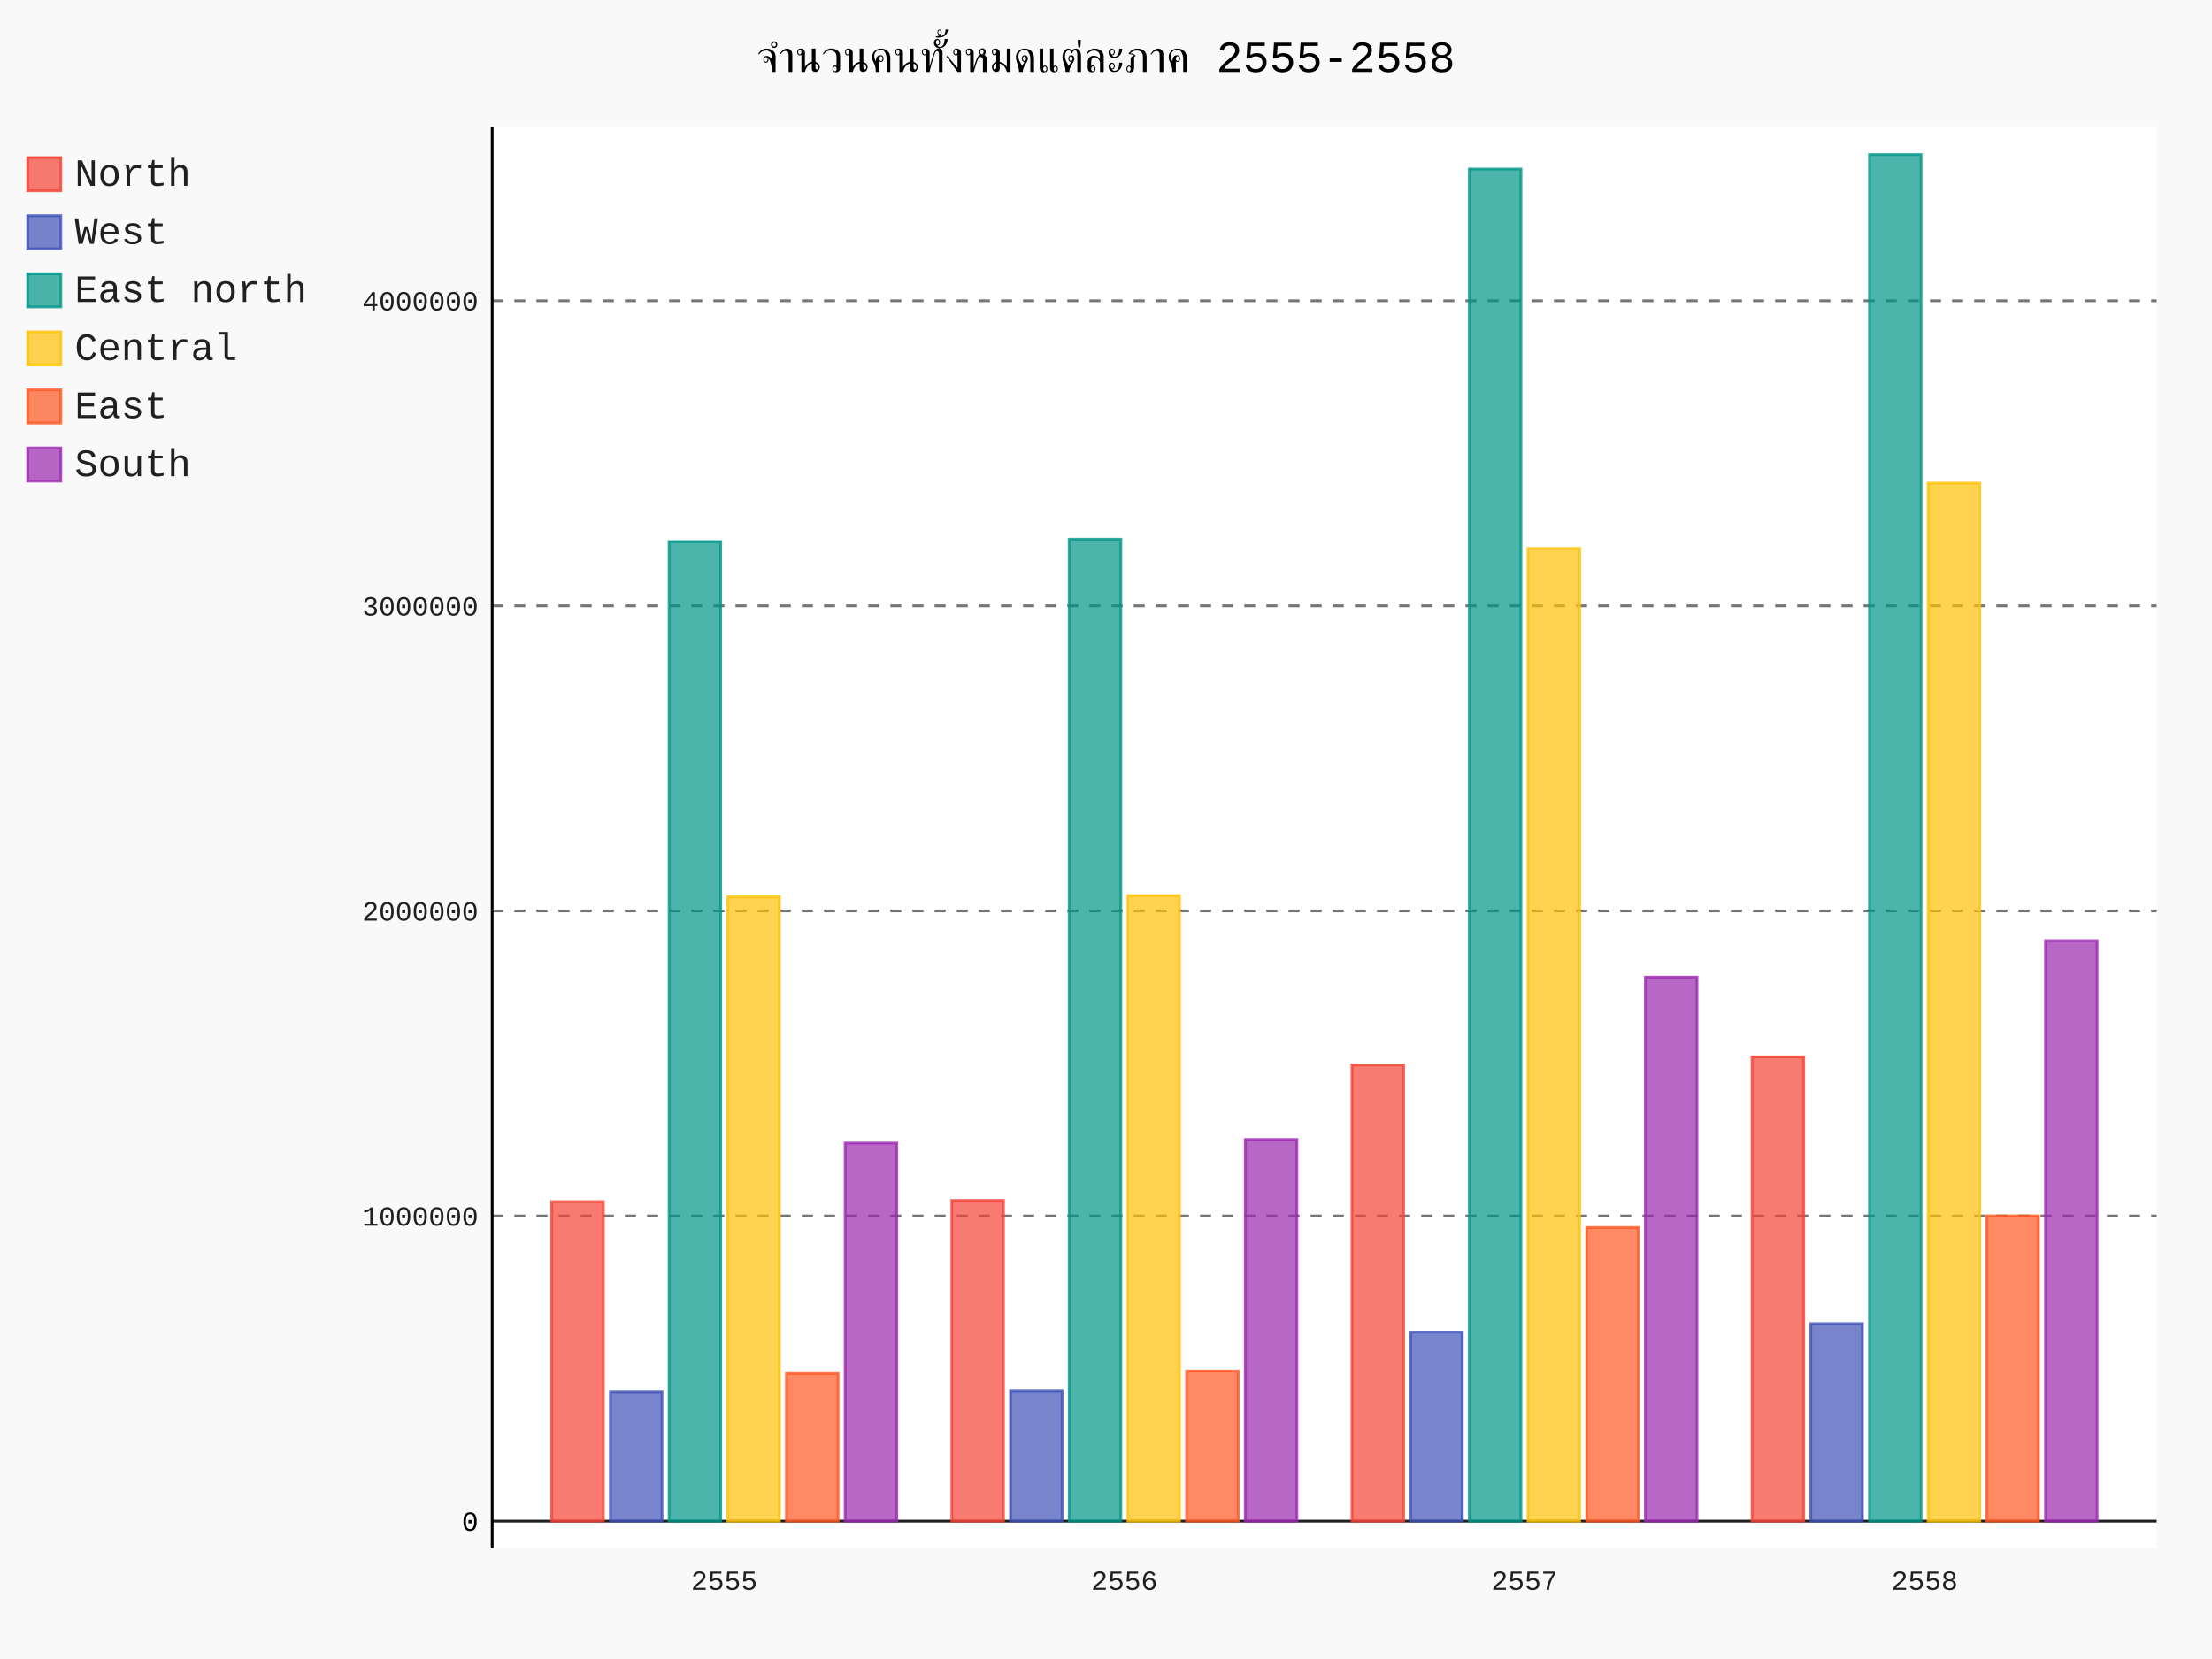
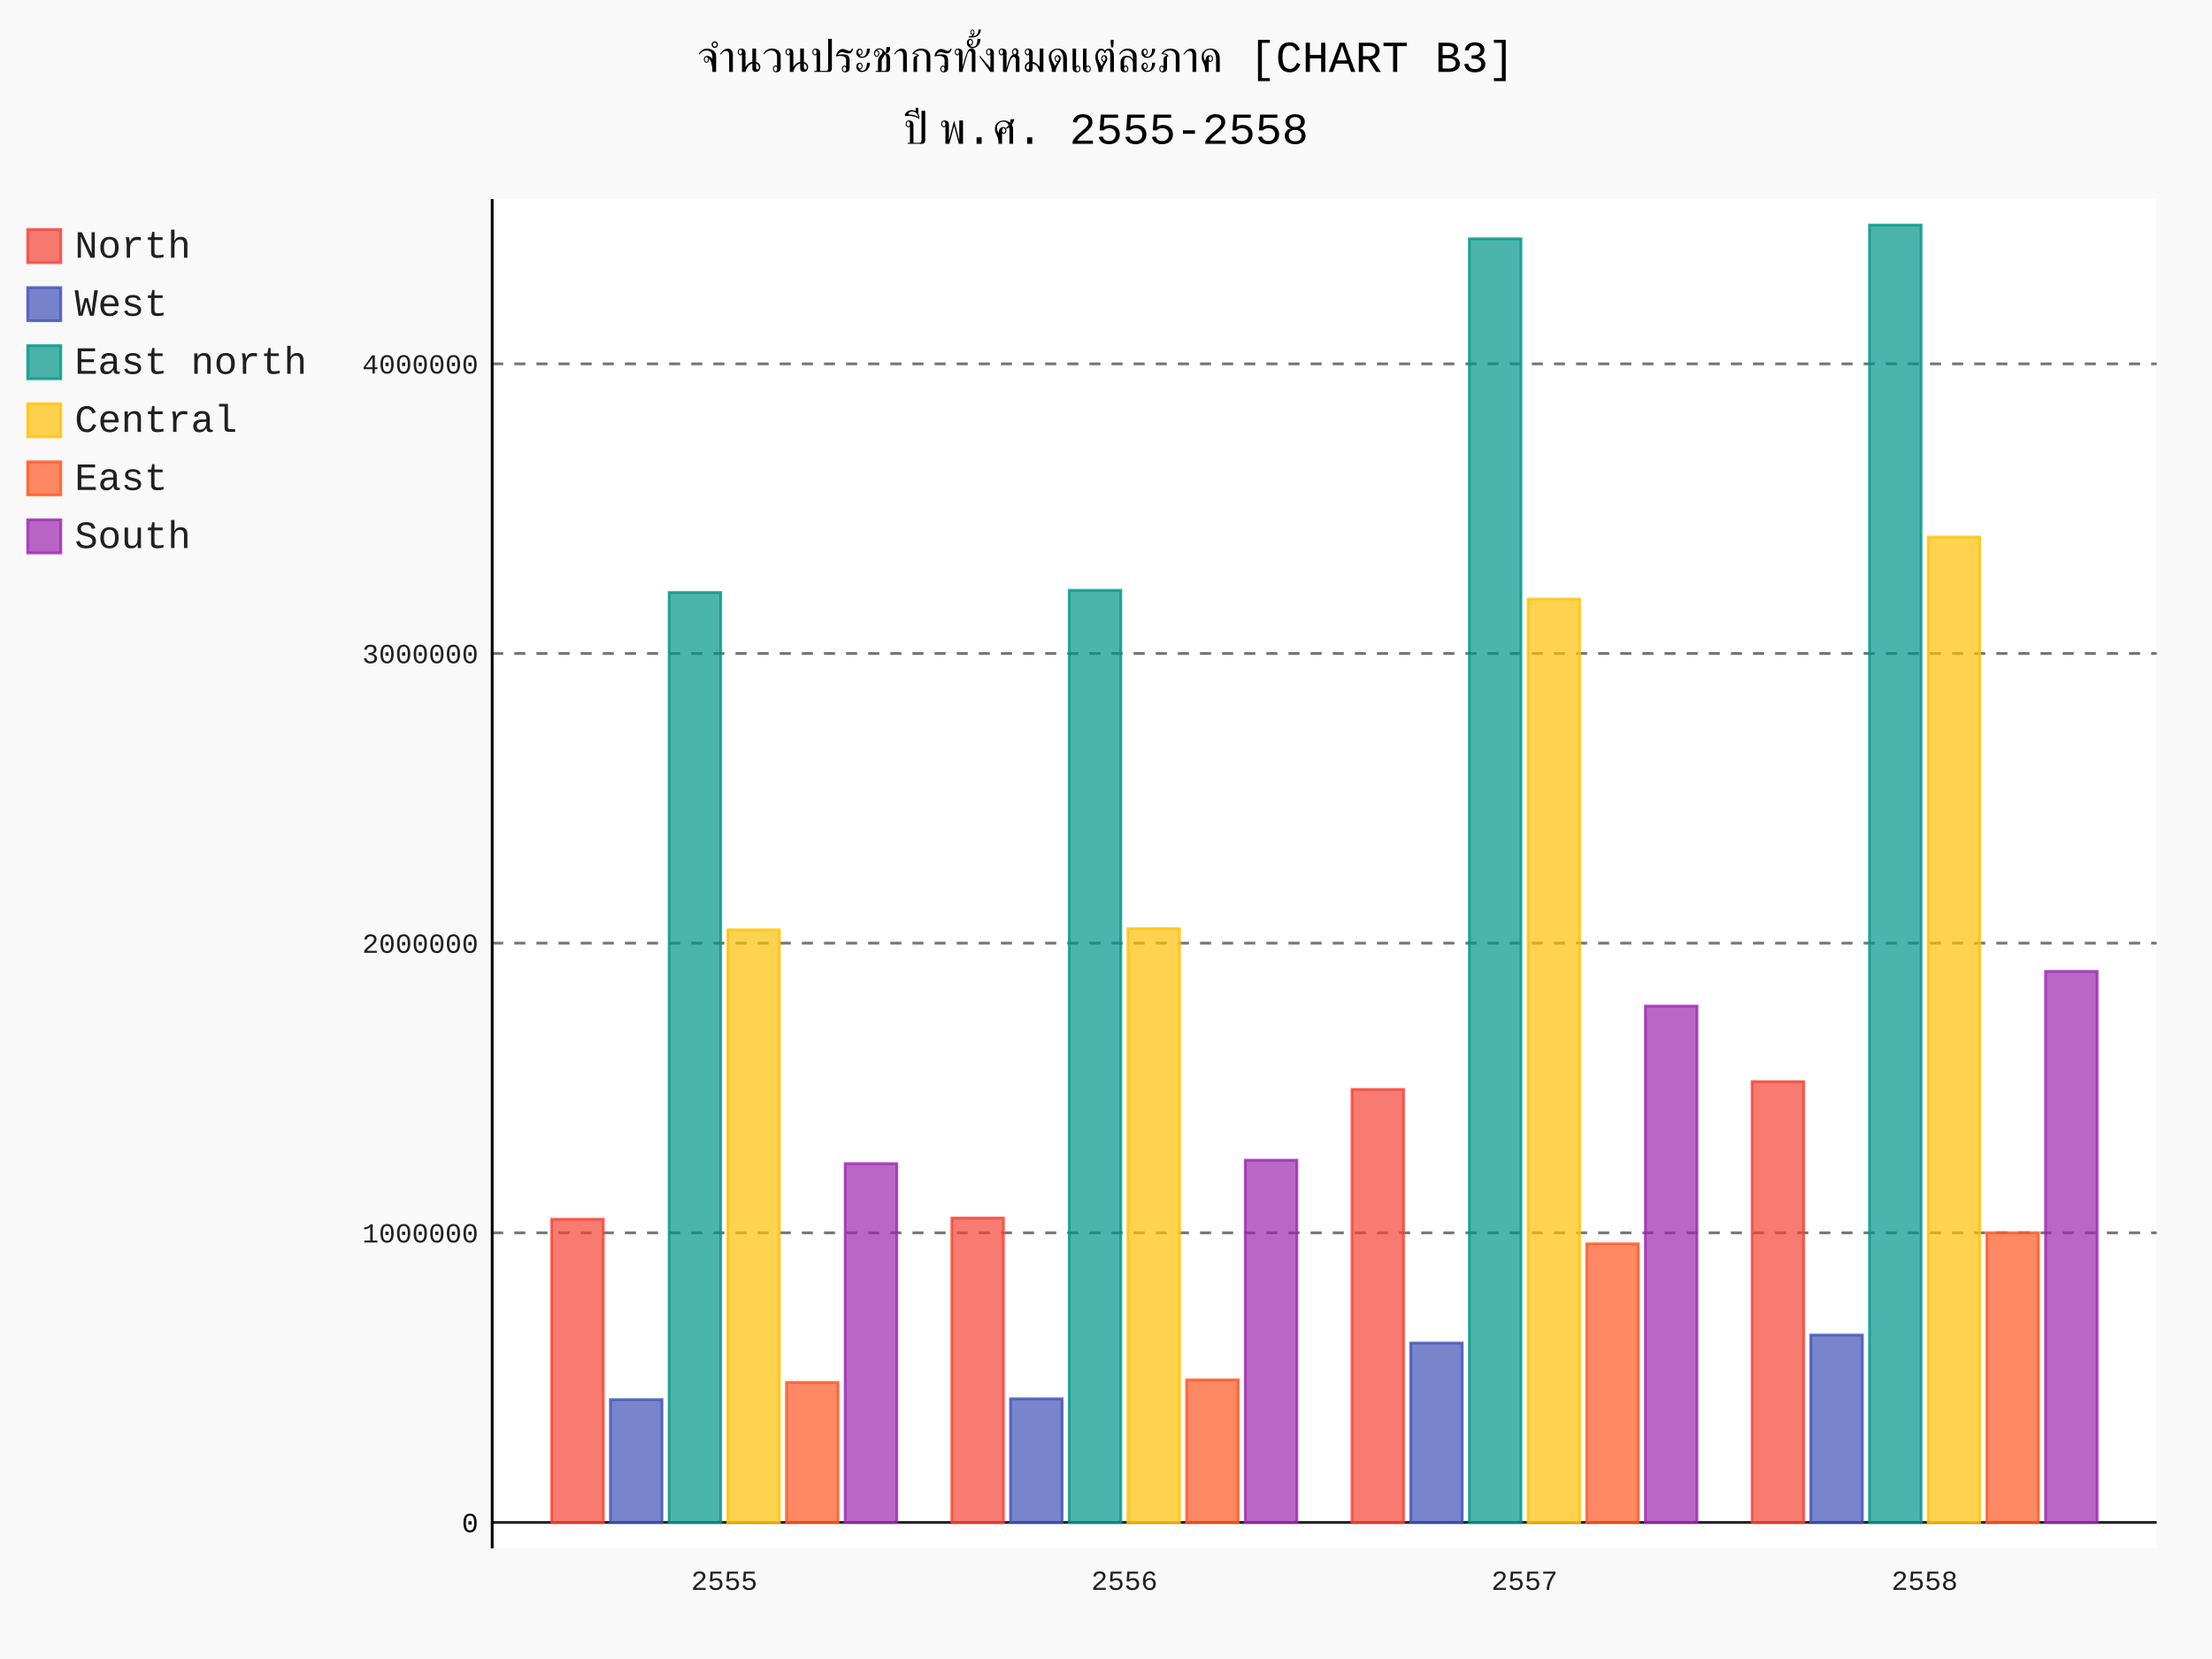
- <svg xmlns="http://www.w3.org/2000/svg" id="chart-7f853c97-8e21-4e1b-bcc7-9a0776056cb9" class="pygal-chart" viewBox="0 0 800 600">
+ <svg xmlns="http://www.w3.org/2000/svg" id="chart-54cff1ee-de39-4603-8df3-066d9e5cf126" class="pygal-chart" viewBox="0 0 800 600">
  <defs>
-     <style type="text/css">#chart-7f853c97-8e21-4e1b-bcc7-9a0776056cb9{-webkit-user-select:none;-webkit-font-smoothing:antialiased;font-family:Consolas,"Liberation Mono",Menlo,Courier,monospace}#chart-7f853c97-8e21-4e1b-bcc7-9a0776056cb9 .title{font-family:Consolas,"Liberation Mono",Menlo,Courier,monospace;font-size:16px}#chart-7f853c97-8e21-4e1b-bcc7-9a0776056cb9 .legends .legend text{font-family:Consolas,"Liberation Mono",Menlo,Courier,monospace;font-size:14px}#chart-7f853c97-8e21-4e1b-bcc7-9a0776056cb9 .axis text{font-family:Consolas,"Liberation Mono",Menlo,Courier,monospace;font-size:10px}#chart-7f853c97-8e21-4e1b-bcc7-9a0776056cb9 .axis text.major{font-family:Consolas,"Liberation Mono",Menlo,Courier,monospace;font-size:10px}#chart-7f853c97-8e21-4e1b-bcc7-9a0776056cb9 .text-overlay text.value{font-family:Consolas,"Liberation Mono",Menlo,Courier,monospace;font-size:16px}#chart-7f853c97-8e21-4e1b-bcc7-9a0776056cb9 .text-overlay text.label{font-family:Consolas,"Liberation Mono",Menlo,Courier,monospace;font-size:10px}#chart-7f853c97-8e21-4e1b-bcc7-9a0776056cb9 .tooltip{font-family:Consolas,"Liberation Mono",Menlo,Courier,monospace;font-size:14px}#chart-7f853c97-8e21-4e1b-bcc7-9a0776056cb9 text.no_data{font-family:Consolas,"Liberation Mono",Menlo,Courier,monospace;font-size:64px}
- #chart-7f853c97-8e21-4e1b-bcc7-9a0776056cb9{background-color:rgba(249,249,249,1)}#chart-7f853c97-8e21-4e1b-bcc7-9a0776056cb9 path,#chart-7f853c97-8e21-4e1b-bcc7-9a0776056cb9 line,#chart-7f853c97-8e21-4e1b-bcc7-9a0776056cb9 rect,#chart-7f853c97-8e21-4e1b-bcc7-9a0776056cb9 circle{-webkit-transition:150ms;-moz-transition:150ms;transition:150ms}#chart-7f853c97-8e21-4e1b-bcc7-9a0776056cb9 .graph &gt; .background{fill:rgba(249,249,249,1)}#chart-7f853c97-8e21-4e1b-bcc7-9a0776056cb9 .plot &gt; .background{fill:rgba(255,255,255,1)}#chart-7f853c97-8e21-4e1b-bcc7-9a0776056cb9 .graph{fill:rgba(0,0,0,.87)}#chart-7f853c97-8e21-4e1b-bcc7-9a0776056cb9 text.no_data{fill:rgba(0,0,0,1)}#chart-7f853c97-8e21-4e1b-bcc7-9a0776056cb9 .title{fill:rgba(0,0,0,1)}#chart-7f853c97-8e21-4e1b-bcc7-9a0776056cb9 .legends .legend text{fill:rgba(0,0,0,.87)}#chart-7f853c97-8e21-4e1b-bcc7-9a0776056cb9 .legends .legend:hover text{fill:rgba(0,0,0,1)}#chart-7f853c97-8e21-4e1b-bcc7-9a0776056cb9 .axis .line{stroke:rgba(0,0,0,1)}#chart-7f853c97-8e21-4e1b-bcc7-9a0776056cb9 .axis .guide.line{stroke:rgba(0,0,0,.54)}#chart-7f853c97-8e21-4e1b-bcc7-9a0776056cb9 .axis .major.line{stroke:rgba(0,0,0,.87)}#chart-7f853c97-8e21-4e1b-bcc7-9a0776056cb9 .axis text.major{fill:rgba(0,0,0,1)}#chart-7f853c97-8e21-4e1b-bcc7-9a0776056cb9 .axis.y .guides:hover .guide.line,#chart-7f853c97-8e21-4e1b-bcc7-9a0776056cb9 .line-graph .axis.x .guides:hover .guide.line,#chart-7f853c97-8e21-4e1b-bcc7-9a0776056cb9 .stackedline-graph .axis.x .guides:hover .guide.line,#chart-7f853c97-8e21-4e1b-bcc7-9a0776056cb9 .xy-graph .axis.x .guides:hover .guide.line{stroke:rgba(0,0,0,1)}#chart-7f853c97-8e21-4e1b-bcc7-9a0776056cb9 .axis .guides:hover text{fill:rgba(0,0,0,1)}#chart-7f853c97-8e21-4e1b-bcc7-9a0776056cb9 .reactive{fill-opacity:.7;stroke-opacity:.8}#chart-7f853c97-8e21-4e1b-bcc7-9a0776056cb9 .ci{stroke:rgba(0,0,0,.87)}#chart-7f853c97-8e21-4e1b-bcc7-9a0776056cb9 .reactive.active,#chart-7f853c97-8e21-4e1b-bcc7-9a0776056cb9 .active .reactive{fill-opacity:.8;stroke-opacity:.9;stroke-width:4}#chart-7f853c97-8e21-4e1b-bcc7-9a0776056cb9 .ci .reactive.active{stroke-width:1.5}#chart-7f853c97-8e21-4e1b-bcc7-9a0776056cb9 .series text{fill:rgba(0,0,0,1)}#chart-7f853c97-8e21-4e1b-bcc7-9a0776056cb9 .tooltip rect{fill:rgba(255,255,255,1);stroke:rgba(0,0,0,1);-webkit-transition:opacity 150ms;-moz-transition:opacity 150ms;transition:opacity 150ms}#chart-7f853c97-8e21-4e1b-bcc7-9a0776056cb9 .tooltip .label{fill:rgba(0,0,0,.87)}#chart-7f853c97-8e21-4e1b-bcc7-9a0776056cb9 .tooltip .label{fill:rgba(0,0,0,.87)}#chart-7f853c97-8e21-4e1b-bcc7-9a0776056cb9 .tooltip .legend{font-size:.8em;fill:rgba(0,0,0,.54)}#chart-7f853c97-8e21-4e1b-bcc7-9a0776056cb9 .tooltip .x_label{font-size:.6em;fill:rgba(0,0,0,1)}#chart-7f853c97-8e21-4e1b-bcc7-9a0776056cb9 .tooltip .xlink{font-size:.5em;text-decoration:underline}#chart-7f853c97-8e21-4e1b-bcc7-9a0776056cb9 .tooltip .value{font-size:1.5em}#chart-7f853c97-8e21-4e1b-bcc7-9a0776056cb9 .bound{font-size:.5em}#chart-7f853c97-8e21-4e1b-bcc7-9a0776056cb9 .max-value{font-size:.75em;fill:rgba(0,0,0,.54)}#chart-7f853c97-8e21-4e1b-bcc7-9a0776056cb9 .map-element{fill:rgba(255,255,255,1);stroke:rgba(0,0,0,.54) !important}#chart-7f853c97-8e21-4e1b-bcc7-9a0776056cb9 .map-element .reactive{fill-opacity:inherit;stroke-opacity:inherit}#chart-7f853c97-8e21-4e1b-bcc7-9a0776056cb9 .color-0,#chart-7f853c97-8e21-4e1b-bcc7-9a0776056cb9 .color-0 a:visited{stroke:#F44336;fill:#F44336}#chart-7f853c97-8e21-4e1b-bcc7-9a0776056cb9 .color-1,#chart-7f853c97-8e21-4e1b-bcc7-9a0776056cb9 .color-1 a:visited{stroke:#3F51B5;fill:#3F51B5}#chart-7f853c97-8e21-4e1b-bcc7-9a0776056cb9 .color-2,#chart-7f853c97-8e21-4e1b-bcc7-9a0776056cb9 .color-2 a:visited{stroke:#009688;fill:#009688}#chart-7f853c97-8e21-4e1b-bcc7-9a0776056cb9 .color-3,#chart-7f853c97-8e21-4e1b-bcc7-9a0776056cb9 .color-3 a:visited{stroke:#FFC107;fill:#FFC107}#chart-7f853c97-8e21-4e1b-bcc7-9a0776056cb9 .color-4,#chart-7f853c97-8e21-4e1b-bcc7-9a0776056cb9 .color-4 a:visited{stroke:#FF5722;fill:#FF5722}#chart-7f853c97-8e21-4e1b-bcc7-9a0776056cb9 .color-5,#chart-7f853c97-8e21-4e1b-bcc7-9a0776056cb9 .color-5 a:visited{stroke:#9C27B0;fill:#9C27B0}#chart-7f853c97-8e21-4e1b-bcc7-9a0776056cb9 .text-overlay .color-0 text{fill:black}#chart-7f853c97-8e21-4e1b-bcc7-9a0776056cb9 .text-overlay .color-1 text{fill:black}#chart-7f853c97-8e21-4e1b-bcc7-9a0776056cb9 .text-overlay .color-2 text{fill:black}#chart-7f853c97-8e21-4e1b-bcc7-9a0776056cb9 .text-overlay .color-3 text{fill:black}#chart-7f853c97-8e21-4e1b-bcc7-9a0776056cb9 .text-overlay .color-4 text{fill:black}#chart-7f853c97-8e21-4e1b-bcc7-9a0776056cb9 .text-overlay .color-5 text{fill:black}
- #chart-7f853c97-8e21-4e1b-bcc7-9a0776056cb9 text.no_data{text-anchor:middle}#chart-7f853c97-8e21-4e1b-bcc7-9a0776056cb9 .guide.line{fill:none}#chart-7f853c97-8e21-4e1b-bcc7-9a0776056cb9 .centered{text-anchor:middle}#chart-7f853c97-8e21-4e1b-bcc7-9a0776056cb9 .title{text-anchor:middle}#chart-7f853c97-8e21-4e1b-bcc7-9a0776056cb9 .legends .legend text{fill-opacity:1}#chart-7f853c97-8e21-4e1b-bcc7-9a0776056cb9 .axis.x text{text-anchor:middle}#chart-7f853c97-8e21-4e1b-bcc7-9a0776056cb9 .axis.x:not(.web) text[transform]{text-anchor:start}#chart-7f853c97-8e21-4e1b-bcc7-9a0776056cb9 .axis.x:not(.web) text[transform].backwards{text-anchor:end}#chart-7f853c97-8e21-4e1b-bcc7-9a0776056cb9 .axis.y text{text-anchor:end}#chart-7f853c97-8e21-4e1b-bcc7-9a0776056cb9 .axis.y text[transform].backwards{text-anchor:start}#chart-7f853c97-8e21-4e1b-bcc7-9a0776056cb9 .axis.y2 text{text-anchor:start}#chart-7f853c97-8e21-4e1b-bcc7-9a0776056cb9 .axis.y2 text[transform].backwards{text-anchor:end}#chart-7f853c97-8e21-4e1b-bcc7-9a0776056cb9 .axis .guide.line{stroke-dasharray:4,4}#chart-7f853c97-8e21-4e1b-bcc7-9a0776056cb9 .axis .major.guide.line{stroke-dasharray:6,6}#chart-7f853c97-8e21-4e1b-bcc7-9a0776056cb9 .horizontal .axis.y .guide.line,#chart-7f853c97-8e21-4e1b-bcc7-9a0776056cb9 .horizontal .axis.y2 .guide.line,#chart-7f853c97-8e21-4e1b-bcc7-9a0776056cb9 .vertical .axis.x .guide.line{opacity:0}#chart-7f853c97-8e21-4e1b-bcc7-9a0776056cb9 .horizontal .axis.always_show .guide.line,#chart-7f853c97-8e21-4e1b-bcc7-9a0776056cb9 .vertical .axis.always_show .guide.line{opacity:1 !important}#chart-7f853c97-8e21-4e1b-bcc7-9a0776056cb9 .axis.y .guides:hover .guide.line,#chart-7f853c97-8e21-4e1b-bcc7-9a0776056cb9 .axis.y2 .guides:hover .guide.line,#chart-7f853c97-8e21-4e1b-bcc7-9a0776056cb9 .axis.x .guides:hover .guide.line{opacity:1}#chart-7f853c97-8e21-4e1b-bcc7-9a0776056cb9 .axis .guides:hover text{opacity:1}#chart-7f853c97-8e21-4e1b-bcc7-9a0776056cb9 .nofill{fill:none}#chart-7f853c97-8e21-4e1b-bcc7-9a0776056cb9 .subtle-fill{fill-opacity:.2}#chart-7f853c97-8e21-4e1b-bcc7-9a0776056cb9 .dot{stroke-width:1px;fill-opacity:1}#chart-7f853c97-8e21-4e1b-bcc7-9a0776056cb9 .dot.active{stroke-width:5px}#chart-7f853c97-8e21-4e1b-bcc7-9a0776056cb9 .dot.negative{fill:transparent}#chart-7f853c97-8e21-4e1b-bcc7-9a0776056cb9 text,#chart-7f853c97-8e21-4e1b-bcc7-9a0776056cb9 tspan{stroke:none !important}#chart-7f853c97-8e21-4e1b-bcc7-9a0776056cb9 .series text.active{opacity:1}#chart-7f853c97-8e21-4e1b-bcc7-9a0776056cb9 .tooltip rect{fill-opacity:.95;stroke-width:.5}#chart-7f853c97-8e21-4e1b-bcc7-9a0776056cb9 .tooltip text{fill-opacity:1}#chart-7f853c97-8e21-4e1b-bcc7-9a0776056cb9 .showable{visibility:hidden}#chart-7f853c97-8e21-4e1b-bcc7-9a0776056cb9 .showable.shown{visibility:visible}#chart-7f853c97-8e21-4e1b-bcc7-9a0776056cb9 .gauge-background{fill:rgba(229,229,229,1);stroke:none}#chart-7f853c97-8e21-4e1b-bcc7-9a0776056cb9 .bg-lines{stroke:rgba(249,249,249,1);stroke-width:2px}</style>
+     <style type="text/css">#chart-54cff1ee-de39-4603-8df3-066d9e5cf126{-webkit-user-select:none;-webkit-font-smoothing:antialiased;font-family:Consolas,"Liberation Mono",Menlo,Courier,monospace}#chart-54cff1ee-de39-4603-8df3-066d9e5cf126 .title{font-family:Consolas,"Liberation Mono",Menlo,Courier,monospace;font-size:16px}#chart-54cff1ee-de39-4603-8df3-066d9e5cf126 .legends .legend text{font-family:Consolas,"Liberation Mono",Menlo,Courier,monospace;font-size:14px}#chart-54cff1ee-de39-4603-8df3-066d9e5cf126 .axis text{font-family:Consolas,"Liberation Mono",Menlo,Courier,monospace;font-size:10px}#chart-54cff1ee-de39-4603-8df3-066d9e5cf126 .axis text.major{font-family:Consolas,"Liberation Mono",Menlo,Courier,monospace;font-size:10px}#chart-54cff1ee-de39-4603-8df3-066d9e5cf126 .text-overlay text.value{font-family:Consolas,"Liberation Mono",Menlo,Courier,monospace;font-size:16px}#chart-54cff1ee-de39-4603-8df3-066d9e5cf126 .text-overlay text.label{font-family:Consolas,"Liberation Mono",Menlo,Courier,monospace;font-size:10px}#chart-54cff1ee-de39-4603-8df3-066d9e5cf126 .tooltip{font-family:Consolas,"Liberation Mono",Menlo,Courier,monospace;font-size:14px}#chart-54cff1ee-de39-4603-8df3-066d9e5cf126 text.no_data{font-family:Consolas,"Liberation Mono",Menlo,Courier,monospace;font-size:64px}
+ #chart-54cff1ee-de39-4603-8df3-066d9e5cf126{background-color:rgba(249,249,249,1)}#chart-54cff1ee-de39-4603-8df3-066d9e5cf126 path,#chart-54cff1ee-de39-4603-8df3-066d9e5cf126 line,#chart-54cff1ee-de39-4603-8df3-066d9e5cf126 rect,#chart-54cff1ee-de39-4603-8df3-066d9e5cf126 circle{-webkit-transition:150ms;-moz-transition:150ms;transition:150ms}#chart-54cff1ee-de39-4603-8df3-066d9e5cf126 .graph &gt; .background{fill:rgba(249,249,249,1)}#chart-54cff1ee-de39-4603-8df3-066d9e5cf126 .plot &gt; .background{fill:rgba(255,255,255,1)}#chart-54cff1ee-de39-4603-8df3-066d9e5cf126 .graph{fill:rgba(0,0,0,.87)}#chart-54cff1ee-de39-4603-8df3-066d9e5cf126 text.no_data{fill:rgba(0,0,0,1)}#chart-54cff1ee-de39-4603-8df3-066d9e5cf126 .title{fill:rgba(0,0,0,1)}#chart-54cff1ee-de39-4603-8df3-066d9e5cf126 .legends .legend text{fill:rgba(0,0,0,.87)}#chart-54cff1ee-de39-4603-8df3-066d9e5cf126 .legends .legend:hover text{fill:rgba(0,0,0,1)}#chart-54cff1ee-de39-4603-8df3-066d9e5cf126 .axis .line{stroke:rgba(0,0,0,1)}#chart-54cff1ee-de39-4603-8df3-066d9e5cf126 .axis .guide.line{stroke:rgba(0,0,0,.54)}#chart-54cff1ee-de39-4603-8df3-066d9e5cf126 .axis .major.line{stroke:rgba(0,0,0,.87)}#chart-54cff1ee-de39-4603-8df3-066d9e5cf126 .axis text.major{fill:rgba(0,0,0,1)}#chart-54cff1ee-de39-4603-8df3-066d9e5cf126 .axis.y .guides:hover .guide.line,#chart-54cff1ee-de39-4603-8df3-066d9e5cf126 .line-graph .axis.x .guides:hover .guide.line,#chart-54cff1ee-de39-4603-8df3-066d9e5cf126 .stackedline-graph .axis.x .guides:hover .guide.line,#chart-54cff1ee-de39-4603-8df3-066d9e5cf126 .xy-graph .axis.x .guides:hover .guide.line{stroke:rgba(0,0,0,1)}#chart-54cff1ee-de39-4603-8df3-066d9e5cf126 .axis .guides:hover text{fill:rgba(0,0,0,1)}#chart-54cff1ee-de39-4603-8df3-066d9e5cf126 .reactive{fill-opacity:.7;stroke-opacity:.8}#chart-54cff1ee-de39-4603-8df3-066d9e5cf126 .ci{stroke:rgba(0,0,0,.87)}#chart-54cff1ee-de39-4603-8df3-066d9e5cf126 .reactive.active,#chart-54cff1ee-de39-4603-8df3-066d9e5cf126 .active .reactive{fill-opacity:.8;stroke-opacity:.9;stroke-width:4}#chart-54cff1ee-de39-4603-8df3-066d9e5cf126 .ci .reactive.active{stroke-width:1.5}#chart-54cff1ee-de39-4603-8df3-066d9e5cf126 .series text{fill:rgba(0,0,0,1)}#chart-54cff1ee-de39-4603-8df3-066d9e5cf126 .tooltip rect{fill:rgba(255,255,255,1);stroke:rgba(0,0,0,1);-webkit-transition:opacity 150ms;-moz-transition:opacity 150ms;transition:opacity 150ms}#chart-54cff1ee-de39-4603-8df3-066d9e5cf126 .tooltip .label{fill:rgba(0,0,0,.87)}#chart-54cff1ee-de39-4603-8df3-066d9e5cf126 .tooltip .label{fill:rgba(0,0,0,.87)}#chart-54cff1ee-de39-4603-8df3-066d9e5cf126 .tooltip .legend{font-size:.8em;fill:rgba(0,0,0,.54)}#chart-54cff1ee-de39-4603-8df3-066d9e5cf126 .tooltip .x_label{font-size:.6em;fill:rgba(0,0,0,1)}#chart-54cff1ee-de39-4603-8df3-066d9e5cf126 .tooltip .xlink{font-size:.5em;text-decoration:underline}#chart-54cff1ee-de39-4603-8df3-066d9e5cf126 .tooltip .value{font-size:1.5em}#chart-54cff1ee-de39-4603-8df3-066d9e5cf126 .bound{font-size:.5em}#chart-54cff1ee-de39-4603-8df3-066d9e5cf126 .max-value{font-size:.75em;fill:rgba(0,0,0,.54)}#chart-54cff1ee-de39-4603-8df3-066d9e5cf126 .map-element{fill:rgba(255,255,255,1);stroke:rgba(0,0,0,.54) !important}#chart-54cff1ee-de39-4603-8df3-066d9e5cf126 .map-element .reactive{fill-opacity:inherit;stroke-opacity:inherit}#chart-54cff1ee-de39-4603-8df3-066d9e5cf126 .color-0,#chart-54cff1ee-de39-4603-8df3-066d9e5cf126 .color-0 a:visited{stroke:#F44336;fill:#F44336}#chart-54cff1ee-de39-4603-8df3-066d9e5cf126 .color-1,#chart-54cff1ee-de39-4603-8df3-066d9e5cf126 .color-1 a:visited{stroke:#3F51B5;fill:#3F51B5}#chart-54cff1ee-de39-4603-8df3-066d9e5cf126 .color-2,#chart-54cff1ee-de39-4603-8df3-066d9e5cf126 .color-2 a:visited{stroke:#009688;fill:#009688}#chart-54cff1ee-de39-4603-8df3-066d9e5cf126 .color-3,#chart-54cff1ee-de39-4603-8df3-066d9e5cf126 .color-3 a:visited{stroke:#FFC107;fill:#FFC107}#chart-54cff1ee-de39-4603-8df3-066d9e5cf126 .color-4,#chart-54cff1ee-de39-4603-8df3-066d9e5cf126 .color-4 a:visited{stroke:#FF5722;fill:#FF5722}#chart-54cff1ee-de39-4603-8df3-066d9e5cf126 .color-5,#chart-54cff1ee-de39-4603-8df3-066d9e5cf126 .color-5 a:visited{stroke:#9C27B0;fill:#9C27B0}#chart-54cff1ee-de39-4603-8df3-066d9e5cf126 .text-overlay .color-0 text{fill:black}#chart-54cff1ee-de39-4603-8df3-066d9e5cf126 .text-overlay .color-1 text{fill:black}#chart-54cff1ee-de39-4603-8df3-066d9e5cf126 .text-overlay .color-2 text{fill:black}#chart-54cff1ee-de39-4603-8df3-066d9e5cf126 .text-overlay .color-3 text{fill:black}#chart-54cff1ee-de39-4603-8df3-066d9e5cf126 .text-overlay .color-4 text{fill:black}#chart-54cff1ee-de39-4603-8df3-066d9e5cf126 .text-overlay .color-5 text{fill:black}
+ #chart-54cff1ee-de39-4603-8df3-066d9e5cf126 text.no_data{text-anchor:middle}#chart-54cff1ee-de39-4603-8df3-066d9e5cf126 .guide.line{fill:none}#chart-54cff1ee-de39-4603-8df3-066d9e5cf126 .centered{text-anchor:middle}#chart-54cff1ee-de39-4603-8df3-066d9e5cf126 .title{text-anchor:middle}#chart-54cff1ee-de39-4603-8df3-066d9e5cf126 .legends .legend text{fill-opacity:1}#chart-54cff1ee-de39-4603-8df3-066d9e5cf126 .axis.x text{text-anchor:middle}#chart-54cff1ee-de39-4603-8df3-066d9e5cf126 .axis.x:not(.web) text[transform]{text-anchor:start}#chart-54cff1ee-de39-4603-8df3-066d9e5cf126 .axis.x:not(.web) text[transform].backwards{text-anchor:end}#chart-54cff1ee-de39-4603-8df3-066d9e5cf126 .axis.y text{text-anchor:end}#chart-54cff1ee-de39-4603-8df3-066d9e5cf126 .axis.y text[transform].backwards{text-anchor:start}#chart-54cff1ee-de39-4603-8df3-066d9e5cf126 .axis.y2 text{text-anchor:start}#chart-54cff1ee-de39-4603-8df3-066d9e5cf126 .axis.y2 text[transform].backwards{text-anchor:end}#chart-54cff1ee-de39-4603-8df3-066d9e5cf126 .axis .guide.line{stroke-dasharray:4,4}#chart-54cff1ee-de39-4603-8df3-066d9e5cf126 .axis .major.guide.line{stroke-dasharray:6,6}#chart-54cff1ee-de39-4603-8df3-066d9e5cf126 .horizontal .axis.y .guide.line,#chart-54cff1ee-de39-4603-8df3-066d9e5cf126 .horizontal .axis.y2 .guide.line,#chart-54cff1ee-de39-4603-8df3-066d9e5cf126 .vertical .axis.x .guide.line{opacity:0}#chart-54cff1ee-de39-4603-8df3-066d9e5cf126 .horizontal .axis.always_show .guide.line,#chart-54cff1ee-de39-4603-8df3-066d9e5cf126 .vertical .axis.always_show .guide.line{opacity:1 !important}#chart-54cff1ee-de39-4603-8df3-066d9e5cf126 .axis.y .guides:hover .guide.line,#chart-54cff1ee-de39-4603-8df3-066d9e5cf126 .axis.y2 .guides:hover .guide.line,#chart-54cff1ee-de39-4603-8df3-066d9e5cf126 .axis.x .guides:hover .guide.line{opacity:1}#chart-54cff1ee-de39-4603-8df3-066d9e5cf126 .axis .guides:hover text{opacity:1}#chart-54cff1ee-de39-4603-8df3-066d9e5cf126 .nofill{fill:none}#chart-54cff1ee-de39-4603-8df3-066d9e5cf126 .subtle-fill{fill-opacity:.2}#chart-54cff1ee-de39-4603-8df3-066d9e5cf126 .dot{stroke-width:1px;fill-opacity:1}#chart-54cff1ee-de39-4603-8df3-066d9e5cf126 .dot.active{stroke-width:5px}#chart-54cff1ee-de39-4603-8df3-066d9e5cf126 .dot.negative{fill:transparent}#chart-54cff1ee-de39-4603-8df3-066d9e5cf126 text,#chart-54cff1ee-de39-4603-8df3-066d9e5cf126 tspan{stroke:none !important}#chart-54cff1ee-de39-4603-8df3-066d9e5cf126 .series text.active{opacity:1}#chart-54cff1ee-de39-4603-8df3-066d9e5cf126 .tooltip rect{fill-opacity:.95;stroke-width:.5}#chart-54cff1ee-de39-4603-8df3-066d9e5cf126 .tooltip text{fill-opacity:1}#chart-54cff1ee-de39-4603-8df3-066d9e5cf126 .showable{visibility:hidden}#chart-54cff1ee-de39-4603-8df3-066d9e5cf126 .showable.shown{visibility:visible}#chart-54cff1ee-de39-4603-8df3-066d9e5cf126 .gauge-background{fill:rgba(229,229,229,1);stroke:none}#chart-54cff1ee-de39-4603-8df3-066d9e5cf126 .bg-lines{stroke:rgba(249,249,249,1);stroke-width:2px}</style>
  </defs>
  <g class="graph bar-graph vertical">
    <rect class="background" height="600" width="800" x="0" y="0" />
-     <g class="plot" transform="translate(178, 46)">
-       <rect class="background" height="514" width="602.0" x="0" y="0" />
+     <g class="plot" transform="translate(178, 72)">
+       <rect class="background" height="488" width="602.0" x="0" y="0" />
      <g class="axis y always_show">
        <g class="guides">
-           <path class="axis major line" d="M0 504.115 h602" />
-           <text class="major" x="-5" y="507.615">0</text>
-         </g>
-         <g class="guides">
-           <path class="guide line" d="M0 393.778 h602" />
-           <text class="" x="-5" y="397.278">1000000</text>
-         </g>
-         <g class="guides">
-           <path class="guide line" d="M0 283.441 h602" />
-           <text class="" x="-5" y="286.941">2000000</text>
-         </g>
-         <g class="guides">
-           <path class="guide line" d="M0 173.103 h602" />
-           <text class="" x="-5" y="176.603">3000000</text>
-         </g>
-         <g class="guides">
-           <path class="guide line" d="M0 62.766 h602" />
-           <text class="" x="-5" y="66.266">4000000</text>
+           <path class="axis major line" d="M0 478.615 h602" />
+           <text class="major" x="-5" y="482.115">0</text>
+         </g>
+         <g class="guides">
+           <path class="guide line" d="M0 373.859 h602" />
+           <text class="" x="-5" y="377.359">1000000</text>
+         </g>
+         <g class="guides">
+           <path class="guide line" d="M0 269.103 h602" />
+           <text class="" x="-5" y="272.603">2000000</text>
+         </g>
+         <g class="guides">
+           <path class="guide line" d="M0 164.347 h602" />
+           <text class="" x="-5" y="167.847">3000000</text>
+         </g>
+         <g class="guides">
+           <path class="guide line" d="M0 59.591 h602" />
+           <text class="" x="-5" y="63.091">4000000</text>
        </g>
      </g>
      <g class="axis x">
-         <path class="line" d="M0 0 v514" />
-         <g class="guides">
-           <path class="guide line" d="M83.933 0 v514" />
-           <text class="" x="83.933" y="529.0">2555</text>
-         </g>
-         <g class="guides">
-           <path class="guide line" d="M228.644 0 v514" />
-           <text class="" x="228.644" y="529.0">2556</text>
-         </g>
-         <g class="guides">
-           <path class="guide line" d="M373.356 0 v514" />
-           <text class="" x="373.356" y="529.0">2557</text>
-         </g>
-         <g class="guides">
-           <path class="guide line" d="M518.067 0 v514" />
-           <text class="" x="518.067" y="529.0">2558</text>
+         <path class="line" d="M0 0 v488" />
+         <g class="guides">
+           <path class="guide line" d="M83.933 0 v488" />
+           <text class="" x="83.933" y="503.0">2555</text>
+         </g>
+         <g class="guides">
+           <path class="guide line" d="M228.644 0 v488" />
+           <text class="" x="228.644" y="503.0">2556</text>
+         </g>
+         <g class="guides">
+           <path class="guide line" d="M373.356 0 v488" />
+           <text class="" x="373.356" y="503.0">2557</text>
+         </g>
+         <g class="guides">
+           <path class="guide line" d="M518.067 0 v488" />
+           <text class="" x="518.067" y="503.0">2558</text>
        </g>
      </g>
      <g class="series serie-0 color-0">
        <g class="bars">
          <g class="bar">
-             <rect class="rect reactive tooltip-trigger" height="115.525" rx="0" ry="0" width="18.677" x="21.533" y="388.591" />
-           </g>
-           <g class="bar">
-             <rect class="rect reactive tooltip-trigger" height="115.969" rx="0" ry="0" width="18.677" x="166.245" y="388.146" />
-           </g>
-           <g class="bar">
-             <rect class="rect reactive tooltip-trigger" height="164.969" rx="0" ry="0" width="18.677" x="310.956" y="339.146" />
-           </g>
-           <g class="bar">
-             <rect class="rect reactive tooltip-trigger" height="167.896" rx="0" ry="0" width="18.677" x="455.668" y="336.219" />
+             <rect class="rect reactive tooltip-trigger" height="109.681" rx="0" ry="0" width="18.677" x="21.533" y="368.935" />
+           </g>
+           <g class="bar">
+             <rect class="rect reactive tooltip-trigger" height="110.103" rx="0" ry="0" width="18.677" x="166.245" y="368.512" />
+           </g>
+           <g class="bar">
+             <rect class="rect reactive tooltip-trigger" height="156.625" rx="0" ry="0" width="18.677" x="310.956" y="321.991" />
+           </g>
+           <g class="bar">
+             <rect class="rect reactive tooltip-trigger" height="159.403" rx="0" ry="0" width="18.677" x="455.668" y="319.212" />
          </g>
        </g>
      </g>
      <g class="series serie-1 color-1">
        <g class="bars">
          <g class="bar">
-             <rect class="rect reactive tooltip-trigger" height="46.802" rx="0" ry="0" width="18.677" x="42.757" y="457.314" />
-           </g>
-           <g class="bar">
-             <rect class="rect reactive tooltip-trigger" height="47.11" rx="0" ry="0" width="18.677" x="187.469" y="457.005" />
-           </g>
-           <g class="bar">
-             <rect class="rect reactive tooltip-trigger" height="68.342" rx="0" ry="0" width="18.677" x="332.181" y="435.774" />
-           </g>
-           <g class="bar">
-             <rect class="rect reactive tooltip-trigger" height="71.4" rx="0" ry="0" width="18.677" x="476.892" y="432.715" />
+             <rect class="rect reactive tooltip-trigger" height="44.434" rx="0" ry="0" width="18.677" x="42.757" y="434.181" />
+           </g>
+           <g class="bar">
+             <rect class="rect reactive tooltip-trigger" height="44.727" rx="0" ry="0" width="18.677" x="187.469" y="433.888" />
+           </g>
+           <g class="bar">
+             <rect class="rect reactive tooltip-trigger" height="64.885" rx="0" ry="0" width="18.677" x="332.181" y="413.731" />
+           </g>
+           <g class="bar">
+             <rect class="rect reactive tooltip-trigger" height="67.788" rx="0" ry="0" width="18.677" x="476.892" y="410.827" />
          </g>
        </g>
      </g>
      <g class="series serie-2 color-2">
        <g class="bars">
          <g class="bar">
-             <rect class="rect reactive tooltip-trigger" height="354.246" rx="0" ry="0" width="18.677" x="63.982" y="149.869" />
-           </g>
-           <g class="bar">
-             <rect class="rect reactive tooltip-trigger" height="355.094" rx="0" ry="0" width="18.677" x="208.693" y="149.021" />
-           </g>
-           <g class="bar">
-             <rect class="rect reactive tooltip-trigger" height="488.992" rx="0" ry="0" width="18.677" x="353.405" y="15.123" />
-           </g>
-           <g class="bar">
-             <rect class="rect reactive tooltip-trigger" height="494.231" rx="0" ry="0" width="18.677" x="498.116" y="9.885" />
+             <rect class="rect reactive tooltip-trigger" height="336.327" rx="0" ry="0" width="18.677" x="63.982" y="142.288" />
+           </g>
+           <g class="bar">
+             <rect class="rect reactive tooltip-trigger" height="337.132" rx="0" ry="0" width="18.677" x="208.693" y="141.483" />
+           </g>
+           <g class="bar">
+             <rect class="rect reactive tooltip-trigger" height="464.257" rx="0" ry="0" width="18.677" x="353.405" y="14.358" />
+           </g>
+           <g class="bar">
+             <rect class="rect reactive tooltip-trigger" height="469.231" rx="0" ry="0" width="18.677" x="498.116" y="9.385" />
          </g>
        </g>
      </g>
      <g class="series serie-3 color-3">
        <g class="bars">
          <g class="bar">
-             <rect class="rect reactive tooltip-trigger" height="225.762" rx="0" ry="0" width="18.677" x="85.206" y="278.354" />
-           </g>
-           <g class="bar">
-             <rect class="rect reactive tooltip-trigger" height="226.212" rx="0" ry="0" width="18.677" x="229.918" y="277.904" />
-           </g>
-           <g class="bar">
-             <rect class="rect reactive tooltip-trigger" height="351.77" rx="0" ry="0" width="18.677" x="374.629" y="152.346" />
-           </g>
-           <g class="bar">
-             <rect class="rect reactive tooltip-trigger" height="375.396" rx="0" ry="0" width="18.677" x="519.341" y="128.72" />
+             <rect class="rect reactive tooltip-trigger" height="214.342" rx="0" ry="0" width="18.677" x="85.206" y="264.274" />
+           </g>
+           <g class="bar">
+             <rect class="rect reactive tooltip-trigger" height="214.769" rx="0" ry="0" width="18.677" x="229.918" y="263.846" />
+           </g>
+           <g class="bar">
+             <rect class="rect reactive tooltip-trigger" height="333.976" rx="0" ry="0" width="18.677" x="374.629" y="144.64" />
+           </g>
+           <g class="bar">
+             <rect class="rect reactive tooltip-trigger" height="356.407" rx="0" ry="0" width="18.677" x="519.341" y="122.208" />
          </g>
        </g>
      </g>
      <g class="series serie-4 color-4">
        <g class="bars">
          <g class="bar">
-             <rect class="rect reactive tooltip-trigger" height="53.364" rx="0" ry="0" width="18.677" x="106.431" y="450.752" />
-           </g>
-           <g class="bar">
-             <rect class="rect reactive tooltip-trigger" height="54.304" rx="0" ry="0" width="18.677" x="251.142" y="449.811" />
-           </g>
-           <g class="bar">
-             <rect class="rect reactive tooltip-trigger" height="106.157" rx="0" ry="0" width="18.677" x="395.854" y="397.958" />
-           </g>
-           <g class="bar">
-             <rect class="rect reactive tooltip-trigger" height="110.386" rx="0" ry="0" width="18.677" x="540.565" y="393.73" />
+             <rect class="rect reactive tooltip-trigger" height="50.664" rx="0" ry="0" width="18.677" x="106.431" y="427.951" />
+           </g>
+           <g class="bar">
+             <rect class="rect reactive tooltip-trigger" height="51.558" rx="0" ry="0" width="18.677" x="251.142" y="427.058" />
+           </g>
+           <g class="bar">
+             <rect class="rect reactive tooltip-trigger" height="100.788" rx="0" ry="0" width="18.677" x="395.854" y="377.828" />
+           </g>
+           <g class="bar">
+             <rect class="rect reactive tooltip-trigger" height="104.802" rx="0" ry="0" width="18.677" x="540.565" y="373.813" />
          </g>
        </g>
      </g>
      <g class="series serie-5 color-5">
        <g class="bars">
          <g class="bar">
-             <rect class="rect reactive tooltip-trigger" height="136.711" rx="0" ry="0" width="18.677" x="127.655" y="367.404" />
-           </g>
-           <g class="bar">
-             <rect class="rect reactive tooltip-trigger" height="138.017" rx="0" ry="0" width="18.677" x="272.366" y="366.099" />
-           </g>
-           <g class="bar">
-             <rect class="rect reactive tooltip-trigger" height="196.709" rx="0" ry="0" width="18.677" x="417.078" y="307.406" />
-           </g>
-           <g class="bar">
-             <rect class="rect reactive tooltip-trigger" height="209.935" rx="0" ry="0" width="18.677" x="561.789" y="294.18" />
+             <rect class="rect reactive tooltip-trigger" height="129.796" rx="0" ry="0" width="18.677" x="127.655" y="348.82" />
+           </g>
+           <g class="bar">
+             <rect class="rect reactive tooltip-trigger" height="131.035" rx="0" ry="0" width="18.677" x="272.366" y="347.58" />
+           </g>
+           <g class="bar">
+             <rect class="rect reactive tooltip-trigger" height="186.759" rx="0" ry="0" width="18.677" x="417.078" y="291.856" />
+           </g>
+           <g class="bar">
+             <rect class="rect reactive tooltip-trigger" height="199.316" rx="0" ry="0" width="18.677" x="561.789" y="279.3" />
          </g>
        </g>
      </g>
    </g>
    <g class="titles">
-       <text class="title plot_title" x="400.0" y="26">จำนวนคนทั้งหมดแต่ละภาค 2555-2558</text>
-     </g>
-     <g class="plot overlay" transform="translate(178, 46)">
+       <text class="title plot_title" x="400.0" y="26">จำนวนประชากรทั้งหมดแต่ละภาค [CHART B3]</text>
+       <text class="title plot_title" x="400.0" y="52">ปี พ.ศ. 2555-2558</text>
+     </g>
+     <g class="plot overlay" transform="translate(178, 72)">
      <g class="series serie-0 color-0" />
      <g class="series serie-1 color-1" />
      <g class="series serie-2 color-2" />
      <g class="series serie-3 color-3" />
      <g class="series serie-4 color-4" />
      <g class="series serie-5 color-5" />
    </g>
-     <g class="plot text-overlay" transform="translate(178, 46)">
+     <g class="plot text-overlay" transform="translate(178, 72)">
      <g class="series serie-0 color-0" />
      <g class="series serie-1 color-1" />
      <g class="series serie-2 color-2" />
      <g class="series serie-3 color-3" />
      <g class="series serie-4 color-4" />
      <g class="series serie-5 color-5" />
    </g>
-     <g class="plot tooltip-overlay" transform="translate(178, 46)">
+     <g class="plot tooltip-overlay" transform="translate(178, 72)">
      <g class="tooltip" style="opacity: 0" transform="translate(0 0)">
        <rect class="tooltip-box" height="0" rx="0" ry="0" width="0" />
        <g class="text" />
      </g>
    </g>
-     <g class="legends" transform="translate(10, 56)">
+     <g class="legends" transform="translate(10, 82)">
      <g class="legend reactive activate-serie" id="activate-serie-0">
        <rect class="color-0 reactive" height="12" width="12" x="0.0" y="1.0" />
        <text x="17.0" y="11.2">North</text>
      </g>
      <g class="legend reactive activate-serie" id="activate-serie-1">
        <rect class="color-1 reactive" height="12" width="12" x="0.0" y="22.0" />
        <text x="17.0" y="32.2">West</text>
      </g>
      <g class="legend reactive activate-serie" id="activate-serie-2">
        <rect class="color-2 reactive" height="12" width="12" x="0.0" y="43.0" />
        <text x="17.0" y="53.2">East north</text>
      </g>
      <g class="legend reactive activate-serie" id="activate-serie-3">
        <rect class="color-3 reactive" height="12" width="12" x="0.0" y="64.0" />
        <text x="17.0" y="74.2">Central</text>
      </g>
      <g class="legend reactive activate-serie" id="activate-serie-4">
        <rect class="color-4 reactive" height="12" width="12" x="0.0" y="85.0" />
        <text x="17.0" y="95.2">East</text>
      </g>
      <g class="legend reactive activate-serie" id="activate-serie-5">
        <rect class="color-5 reactive" height="12" width="12" x="0.0" y="106.0" />
        <text x="17.0" y="116.2">South</text>
      </g>
    </g>
-     <g class="legends" transform="translate(790, 56)" />
+     <g class="legends" transform="translate(790, 82)" />
  </g>
</svg>
